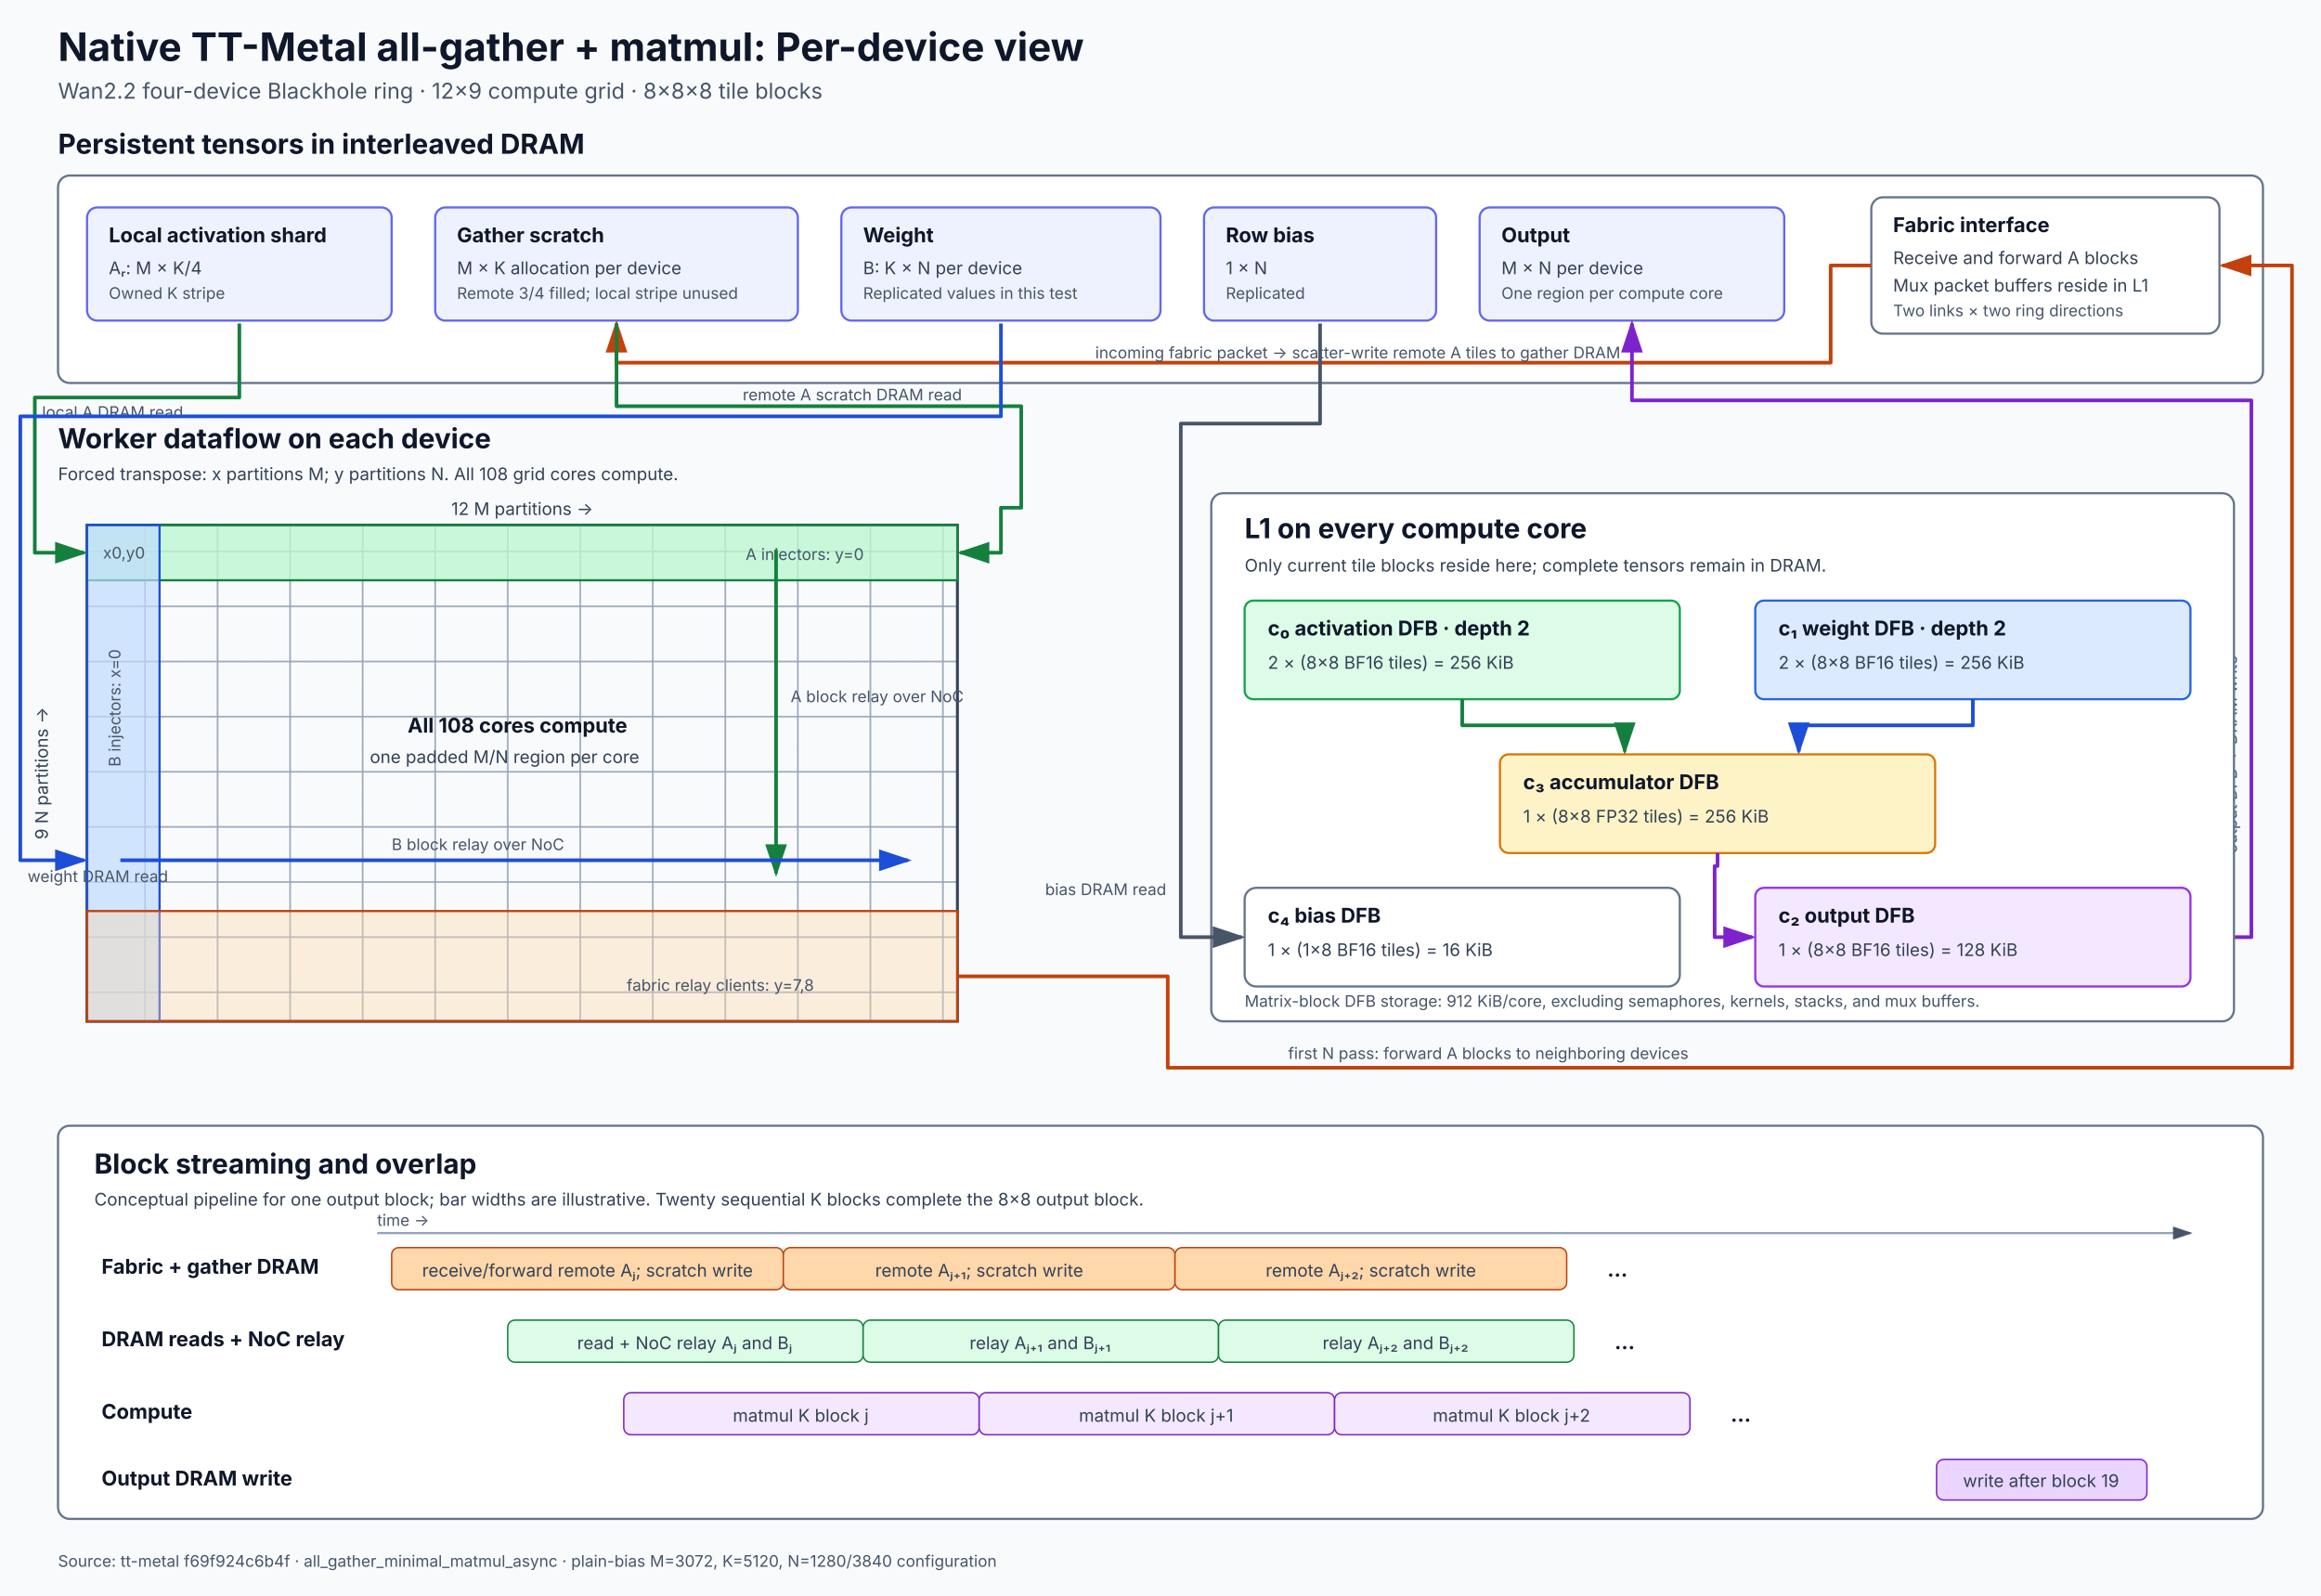
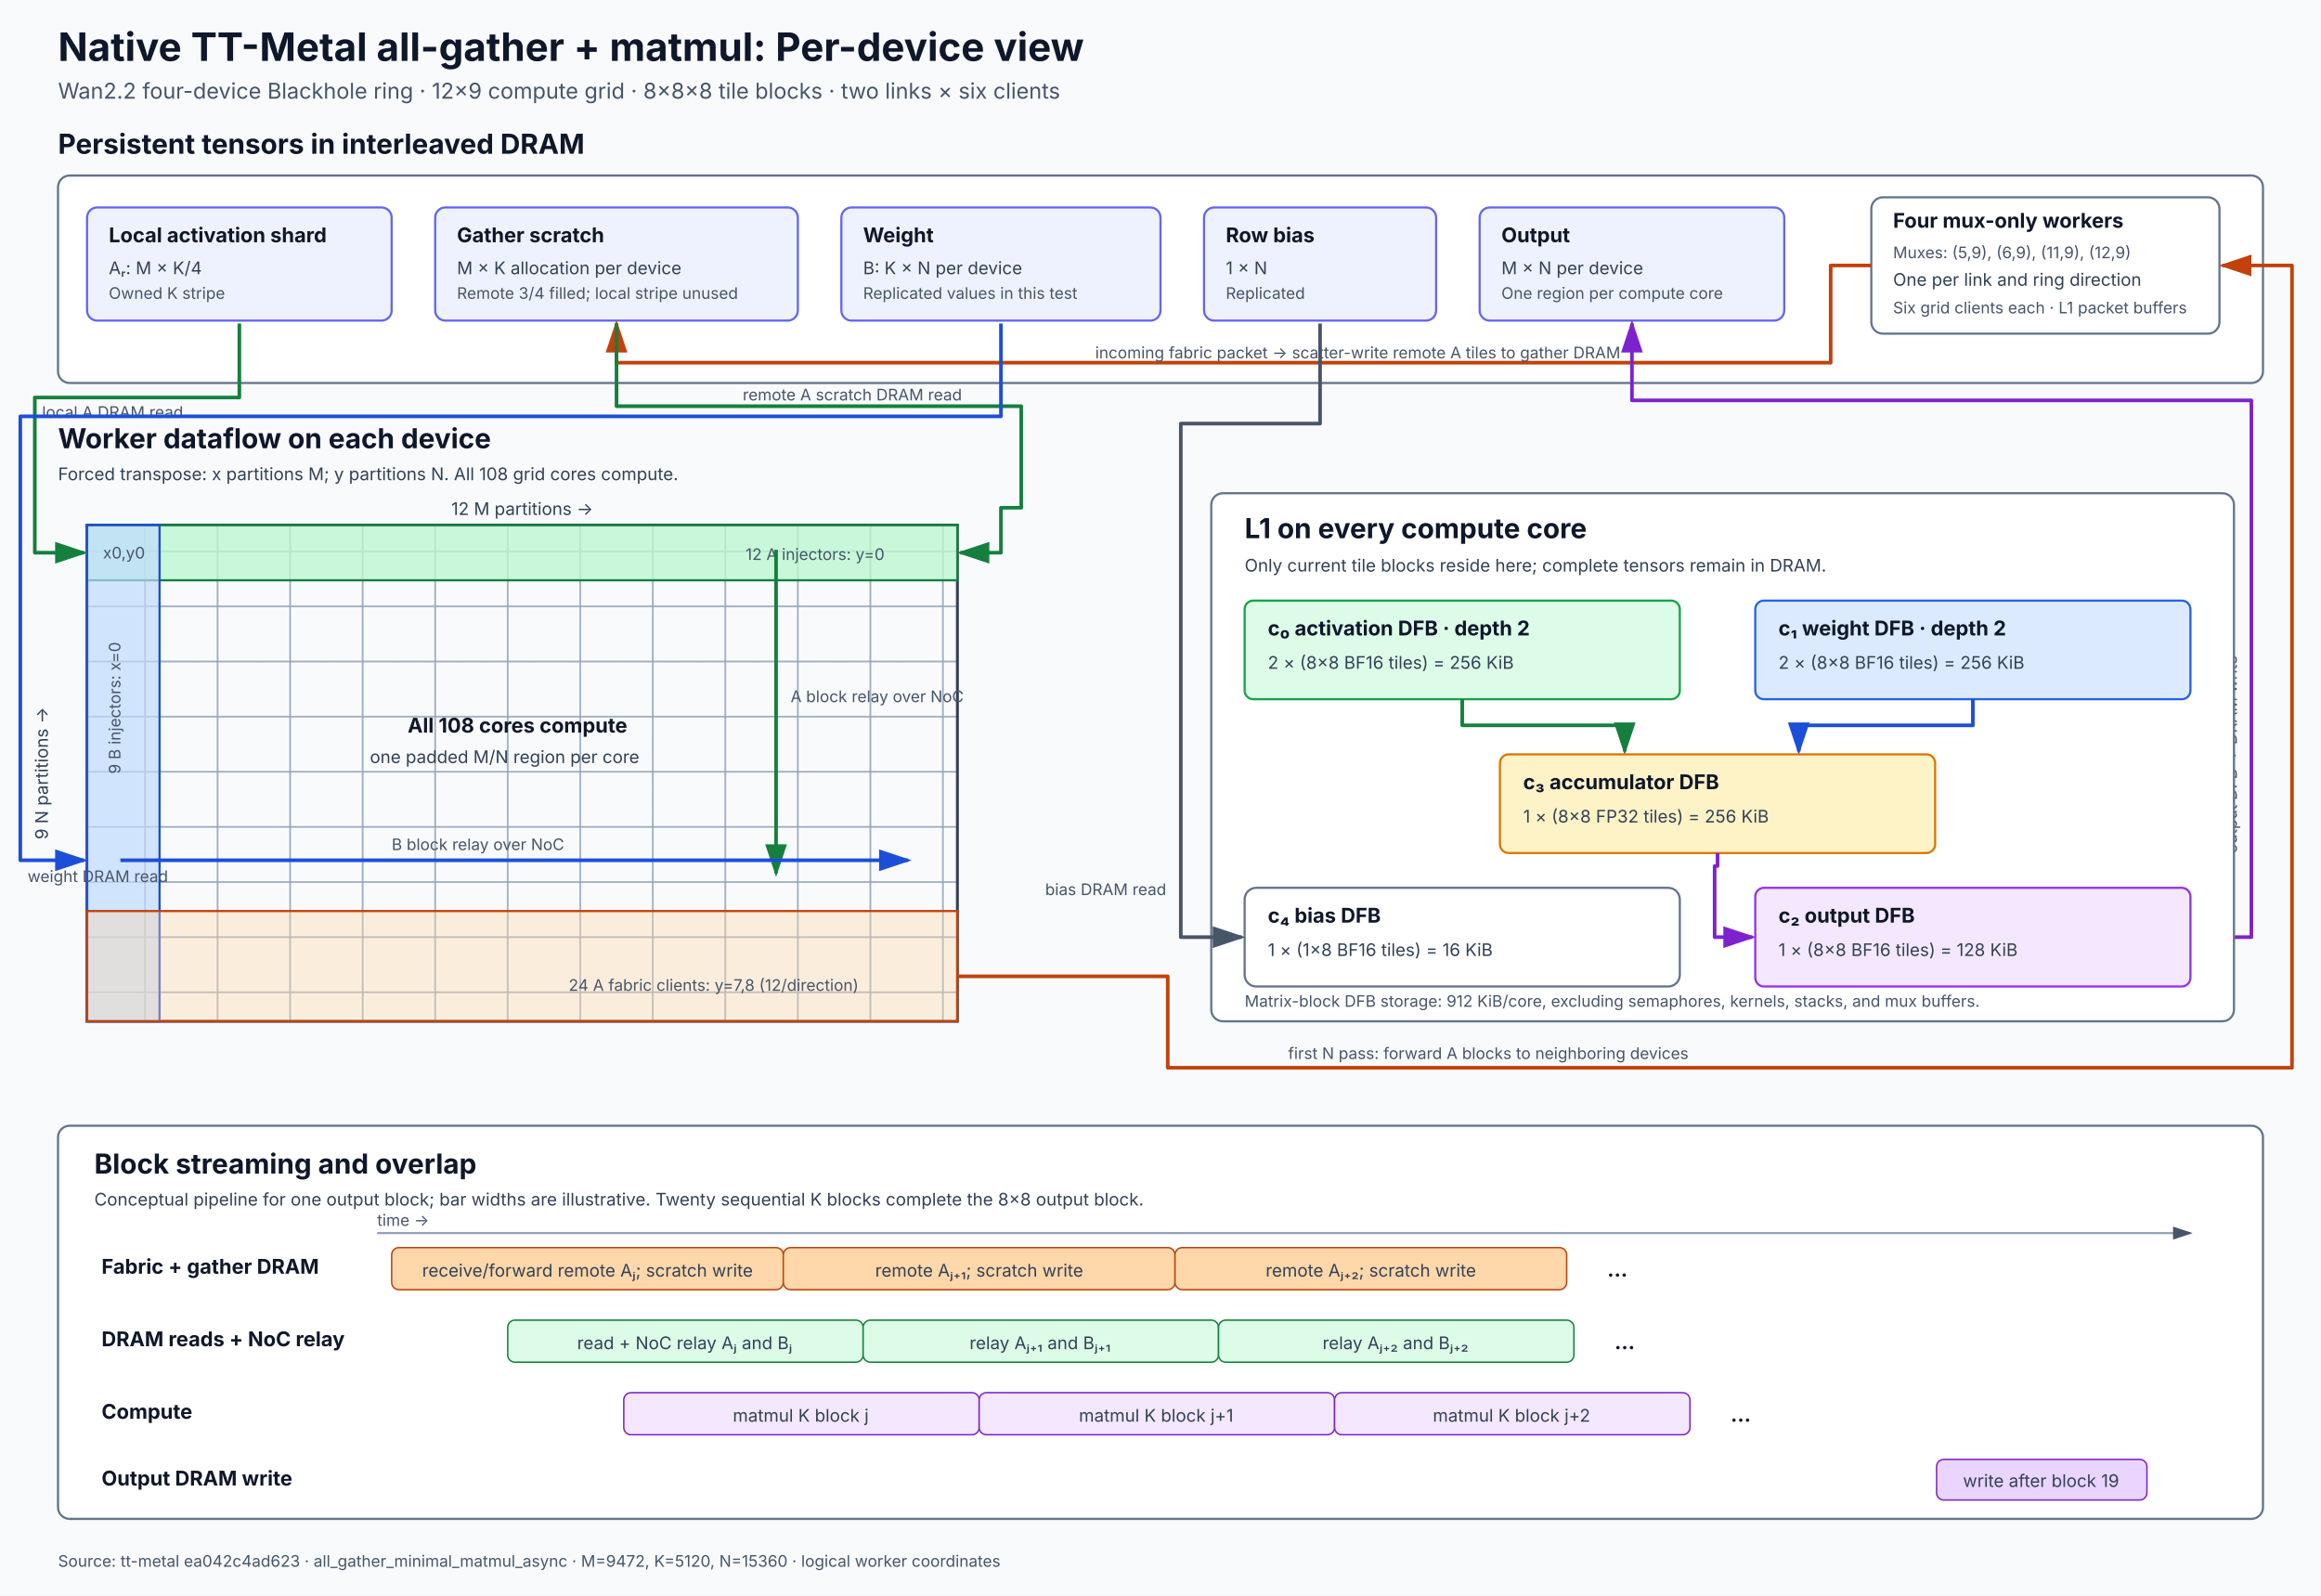
<svg xmlns="http://www.w3.org/2000/svg" width="1600" height="1100" viewBox="0 0 1600 1100" role="img" aria-labelledby="title description">
  <defs>
    <marker id="arrow-green" markerWidth="10" markerHeight="10" refX="8" refY="3" orient="auto" markerUnits="strokeWidth">
      <path d="M0,0 L0,6 L9,3 z" fill="#15803d" />
    </marker>
    <marker id="arrow-blue" markerWidth="10" markerHeight="10" refX="8" refY="3" orient="auto" markerUnits="strokeWidth">
      <path d="M0,0 L0,6 L9,3 z" fill="#1d4ed8" />
    </marker>
    <marker id="arrow-orange" markerWidth="10" markerHeight="10" refX="8" refY="3" orient="auto" markerUnits="strokeWidth">
      <path d="M0,0 L0,6 L9,3 z" fill="#c2410c" />
    </marker>
    <marker id="arrow-purple" markerWidth="10" markerHeight="10" refX="8" refY="3" orient="auto" markerUnits="strokeWidth">
      <path d="M0,0 L0,6 L9,3 z" fill="#7e22ce" />
    </marker>
    <marker id="arrow-gray" markerWidth="10" markerHeight="10" refX="8" refY="3" orient="auto" markerUnits="strokeWidth">
      <path d="M0,0 L0,6 L9,3 z" fill="#475569" />
    </marker>
    <pattern id="worker-grid" width="50" height="38" patternUnits="userSpaceOnUse">
      <rect width="50" height="38" fill="#f8fafc" stroke="#94a3b8" stroke-width="1" />
    </pattern>
    <style>
      text { font-family: Inter, ui-sans-serif, system-ui, sans-serif; fill: #0f172a; }
      .title { font-size: 27px; font-weight: 700; }
      .subtitle { font-size: 15px; fill: #475569; }
      .section { font-size: 19px; font-weight: 700; }
      .label { font-size: 14px; font-weight: 650; }
      .small { font-size: 12px; fill: #334155; }
      .tiny { font-size: 11px; fill: #475569; }
      .box { fill: #ffffff; stroke: #64748b; stroke-width: 1.5; rx: 8; }
      .dram { fill: #eef2ff; stroke: #6366f1; stroke-width: 1.5; rx: 7; }
      .l1a { fill: #dcfce7; stroke: #16a34a; stroke-width: 1.5; rx: 6; }
      .l1b { fill: #dbeafe; stroke: #2563eb; stroke-width: 1.5; rx: 6; }
      .l1c { fill: #fef3c7; stroke: #d97706; stroke-width: 1.5; rx: 6; }
      .l1o { fill: #f3e8ff; stroke: #9333ea; stroke-width: 1.5; rx: 6; }
      .route { fill: none; stroke-width: 2.5; stroke-linejoin: round; }
    </style>
  </defs>
  <rect width="1600" height="1100" fill="#f8fafc" />
  <text x="40" y="42" class="title">Native TT-Metal all-gather + matmul: Per-device view</text>
-   <text x="40" y="68" class="subtitle">Wan2.2 four-device Blackhole ring · 12×9 compute grid · 8×8×8 tile blocks</text>
+   <text x="40" y="68" class="subtitle">Wan2.2 four-device Blackhole ring · 12×9 compute grid · 8×8×8 tile blocks · two links × six clients</text>
  <text x="40" y="106" class="section">Persistent tensors in interleaved DRAM</text>
  <rect x="40" y="121" width="1520" height="143" class="box" />
  <rect x="60" y="143" width="210" height="78" class="dram" />
  <text x="75" y="167" class="label">Local activation shard</text>
  <text x="75" y="189" class="small">Aᵣ: M × K/4</text>
  <text x="75" y="206" class="tiny">Owned K stripe</text>
  <rect x="300" y="143" width="250" height="78" class="dram" />
  <text x="315" y="167" class="label">Gather scratch</text>
  <text x="315" y="189" class="small">M × K allocation per device</text>
  <text x="315" y="206" class="tiny">Remote 3/4 filled; local stripe unused</text>
  <rect x="580" y="143" width="220" height="78" class="dram" />
  <text x="595" y="167" class="label">Weight</text>
  <text x="595" y="189" class="small">B: K × N per device</text>
  <text x="595" y="206" class="tiny">Replicated values in this test</text>
  <rect x="830" y="143" width="160" height="78" class="dram" />
  <text x="845" y="167" class="label">Row bias</text>
  <text x="845" y="189" class="small">1 × N</text>
  <text x="845" y="206" class="tiny">Replicated</text>
  <rect x="1020" y="143" width="210" height="78" class="dram" />
  <text x="1035" y="167" class="label">Output</text>
  <text x="1035" y="189" class="small">M × N per device</text>
  <text x="1035" y="206" class="tiny">One region per compute core</text>
  <rect x="1290" y="136" width="240" height="94" class="box" />
-   <text x="1305" y="160" class="label">Fabric interface</text>
-   <text x="1305" y="182" class="small">Receive and forward A blocks</text>
-   <text x="1305" y="201" class="small">Mux packet buffers reside in L1</text>
-   <text x="1305" y="218" class="tiny">Two links × two ring directions</text>
+   <text x="1305" y="157" class="label">Four mux-only workers</text>
+   <text x="1305" y="178" class="tiny">Muxes: (5,9), (6,9), (11,9), (12,9)</text>
+   <text x="1305" y="197" class="small">One per link and ring direction</text>
+   <text x="1305" y="216" class="tiny">Six grid clients each · L1 packet buffers</text>
  <path d="M1290 183 H1262 V250 H425 V223" class="route" stroke="#c2410c" marker-end="url(#arrow-orange)" />
  <text x="755" y="247" class="tiny">incoming fabric packet → scatter-write remote A tiles to gather DRAM</text>
  <text x="40" y="309" class="section">Worker dataflow on each device</text>
  <text x="40" y="331" class="small">Forced transpose: x partitions M; y partitions N. All 108 grid cores compute.</text>
  <rect x="60" y="362" width="600" height="342" fill="url(#worker-grid)" stroke="#334155" stroke-width="2" />
  <rect x="60" y="362" width="600" height="38" fill="#bbf7d0" fill-opacity="0.78" stroke="#15803d" stroke-width="1.5" />
  <rect x="60" y="362" width="50" height="342" fill="#bfdbfe" fill-opacity="0.68" stroke="#1d4ed8" stroke-width="1.5" />
  <rect x="60" y="628" width="600" height="76" fill="#fed7aa" fill-opacity="0.38" stroke="#c2410c" stroke-width="1.5" />
  <text x="360" y="355" class="small" text-anchor="middle">12 M partitions →</text>
  <text x="33" y="533" class="small" text-anchor="middle" transform="rotate(-90 33 533)">9 N partitions →</text>
  <text x="71" y="385" class="tiny">x0,y0</text>
-   <text x="514" y="386" class="tiny">A injectors: y=0</text>
-   <text x="83" y="488" class="tiny" text-anchor="middle" transform="rotate(-90 83 488)">B injectors: x=0</text>
-   <text x="432" y="683" class="tiny">fabric relay clients: y=7,8</text>
+   <text x="514" y="386" class="tiny">12 A injectors: y=0</text>
+   <text x="83" y="488" class="tiny" text-anchor="middle" transform="rotate(-90 83 488)">9 B injectors: x=0</text>
+   <text x="392" y="683" class="tiny">24 A fabric clients: y=7,8 (12/direction)</text>
  <text x="281" y="505" class="label">All 108 cores compute</text>
  <text x="255" y="526" class="small">one padded M/N region per core</text>
  <path d="M535 379 V602" class="route" stroke="#15803d" marker-end="url(#arrow-green)" />
  <text x="545" y="484" class="tiny">A block relay over NoC</text>
  <path d="M83 593 H626" class="route" stroke="#1d4ed8" marker-end="url(#arrow-blue)" />
  <text x="270" y="586" class="tiny">B block relay over NoC</text>
  <path d="M165 223 V274 H24 V381 H58" class="route" stroke="#15803d" marker-end="url(#arrow-green)" />
  <text x="29" y="288" class="tiny">local A DRAM read</text>
  <path d="M425 223 V280 H704 V350 H690 V381 H662" class="route" stroke="#15803d" marker-end="url(#arrow-green)" />
  <text x="512" y="276" class="tiny">remote A scratch DRAM read</text>
  <path d="M690 223 V287 H14 V593 H58" class="route" stroke="#1d4ed8" marker-end="url(#arrow-blue)" />
  <text x="19" y="608" class="tiny">weight DRAM read</text>
  <path d="M1510 646 H1552 V276 H1125 V223" class="route" stroke="#7e22ce" marker-end="url(#arrow-purple)" />
  <text x="1542" y="520" class="tiny" text-anchor="middle" transform="rotate(-90 1542 520)">output DFB → DRAM write</text>
  <path d="M660 673 H805 V736 H1580 V183 H1532" class="route" stroke="#c2410c" marker-end="url(#arrow-orange)" />
  <text x="888" y="730" class="tiny">first N pass: forward A blocks to neighboring devices</text>
  <rect x="835" y="340" width="705" height="364" class="box" />
  <text x="858" y="371" class="section">L1 on every compute core</text>
  <text x="858" y="394" class="small">Only current tile blocks reside here; complete tensors remain in DRAM.</text>
  <rect x="858" y="414" width="300" height="68" class="l1a" />
  <text x="874" y="438" class="label">c₀ activation DFB · depth 2</text>
  <text x="874" y="461" class="small">2 × (8×8 BF16 tiles) = 256 KiB</text>
  <rect x="1210" y="414" width="300" height="68" class="l1b" />
  <text x="1226" y="438" class="label">c₁ weight DFB · depth 2</text>
  <text x="1226" y="461" class="small">2 × (8×8 BF16 tiles) = 256 KiB</text>
  <path d="M1008 482 V500 H1120 V518" class="route" stroke="#15803d" marker-end="url(#arrow-green)" />
  <path d="M1360 482 V500 H1240 V518" class="route" stroke="#1d4ed8" marker-end="url(#arrow-blue)" />
  <rect x="1034" y="520" width="300" height="68" class="l1c" />
  <text x="1050" y="544" class="label">c₃ accumulator DFB</text>
  <text x="1050" y="567" class="small">1 × (8×8 FP32 tiles) = 256 KiB</text>
  <rect x="858" y="612" width="300" height="68" class="box" />
  <text x="874" y="636" class="label">c₄ bias DFB</text>
  <text x="874" y="659" class="small">1 × (1×8 BF16 tiles) = 16 KiB</text>
  <rect x="1210" y="612" width="300" height="68" class="l1o" />
  <text x="1226" y="636" class="label">c₂ output DFB</text>
  <text x="1226" y="659" class="small">1 × (8×8 BF16 tiles) = 128 KiB</text>
  <path d="M910 223 V292 H814 V646 H856" class="route" stroke="#475569" marker-end="url(#arrow-gray)" />
  <text x="804" y="617" class="tiny" text-anchor="end">bias DRAM read</text>
  <path d="M1184 588 V597 H1182 V646 H1208" class="route" stroke="#7e22ce" marker-end="url(#arrow-purple)" />
  <text x="858" y="694" class="tiny">Matrix-block DFB storage: 912 KiB/core, excluding semaphores, kernels, stacks, and mux buffers.</text>
  <rect x="40" y="776" width="1520" height="271" class="box" />
  <text x="65" y="809" class="section">Block streaming and overlap</text>
  <text x="65" y="831" class="small">Conceptual pipeline for one output block; bar widths are illustrative. Twenty sequential K blocks complete the 8×8 output block.</text>
  <text x="70" y="878" class="label">Fabric + gather DRAM</text>
  <text x="70" y="928" class="label">DRAM reads + NoC relay</text>
  <text x="70" y="978" class="label">Compute</text>
  <text x="70" y="1024" class="label">Output DRAM write</text>
  <path d="M260 850 H1510" stroke="#94a3b8" stroke-width="1.5" marker-end="url(#arrow-gray)" />
  <text x="260" y="845" class="tiny">time →</text>
  <rect x="270" y="860" width="270" height="29" rx="5" fill="#fed7aa" stroke="#c2410c" />
  <text x="405" y="880" class="small" text-anchor="middle">receive/forward remote Aⱼ; scratch write</text>
  <rect x="540" y="860" width="270" height="29" rx="5" fill="#fed7aa" stroke="#c2410c" />
  <text x="675" y="880" class="small" text-anchor="middle">remote Aⱼ₊₁; scratch write</text>
  <rect x="810" y="860" width="270" height="29" rx="5" fill="#fed7aa" stroke="#c2410c" />
  <text x="945" y="880" class="small" text-anchor="middle">remote Aⱼ₊₂; scratch write</text>
  <text x="1108" y="880" class="label">…</text>
  <rect x="350" y="910" width="245" height="29" rx="5" fill="#dcfce7" stroke="#15803d" />
  <text x="472" y="930" class="small" text-anchor="middle">read + NoC relay Aⱼ and Bⱼ</text>
  <rect x="595" y="910" width="245" height="29" rx="5" fill="#dcfce7" stroke="#15803d" />
  <text x="717" y="930" class="small" text-anchor="middle">relay Aⱼ₊₁ and Bⱼ₊₁</text>
  <rect x="840" y="910" width="245" height="29" rx="5" fill="#dcfce7" stroke="#15803d" />
  <text x="962" y="930" class="small" text-anchor="middle">relay Aⱼ₊₂ and Bⱼ₊₂</text>
  <text x="1113" y="930" class="label">…</text>
  <rect x="430" y="960" width="245" height="29" rx="5" fill="#f3e8ff" stroke="#7e22ce" />
  <text x="552" y="980" class="small" text-anchor="middle">matmul K block j</text>
  <rect x="675" y="960" width="245" height="29" rx="5" fill="#f3e8ff" stroke="#7e22ce" />
  <text x="797" y="980" class="small" text-anchor="middle">matmul K block j+1</text>
  <rect x="920" y="960" width="245" height="29" rx="5" fill="#f3e8ff" stroke="#7e22ce" />
  <text x="1042" y="980" class="small" text-anchor="middle">matmul K block j+2</text>
  <text x="1193" y="980" class="label">…</text>
  <rect x="1335" y="1006" width="145" height="28" rx="5" fill="#e9d5ff" stroke="#7e22ce" />
  <text x="1407" y="1025" class="small" text-anchor="middle">write after block 19</text>
-   <text x="40" y="1080" class="tiny">Source: tt-metal f69f924c6b4f · all_gather_minimal_matmul_async · plain-bias M=3072, K=5120, N=1280/3840 configuration</text>
+   <text x="40" y="1080" class="tiny">Source: tt-metal ea042c4ad623 · all_gather_minimal_matmul_async · M=9472, K=5120, N=15360 · logical worker coordinates</text>
</svg>
